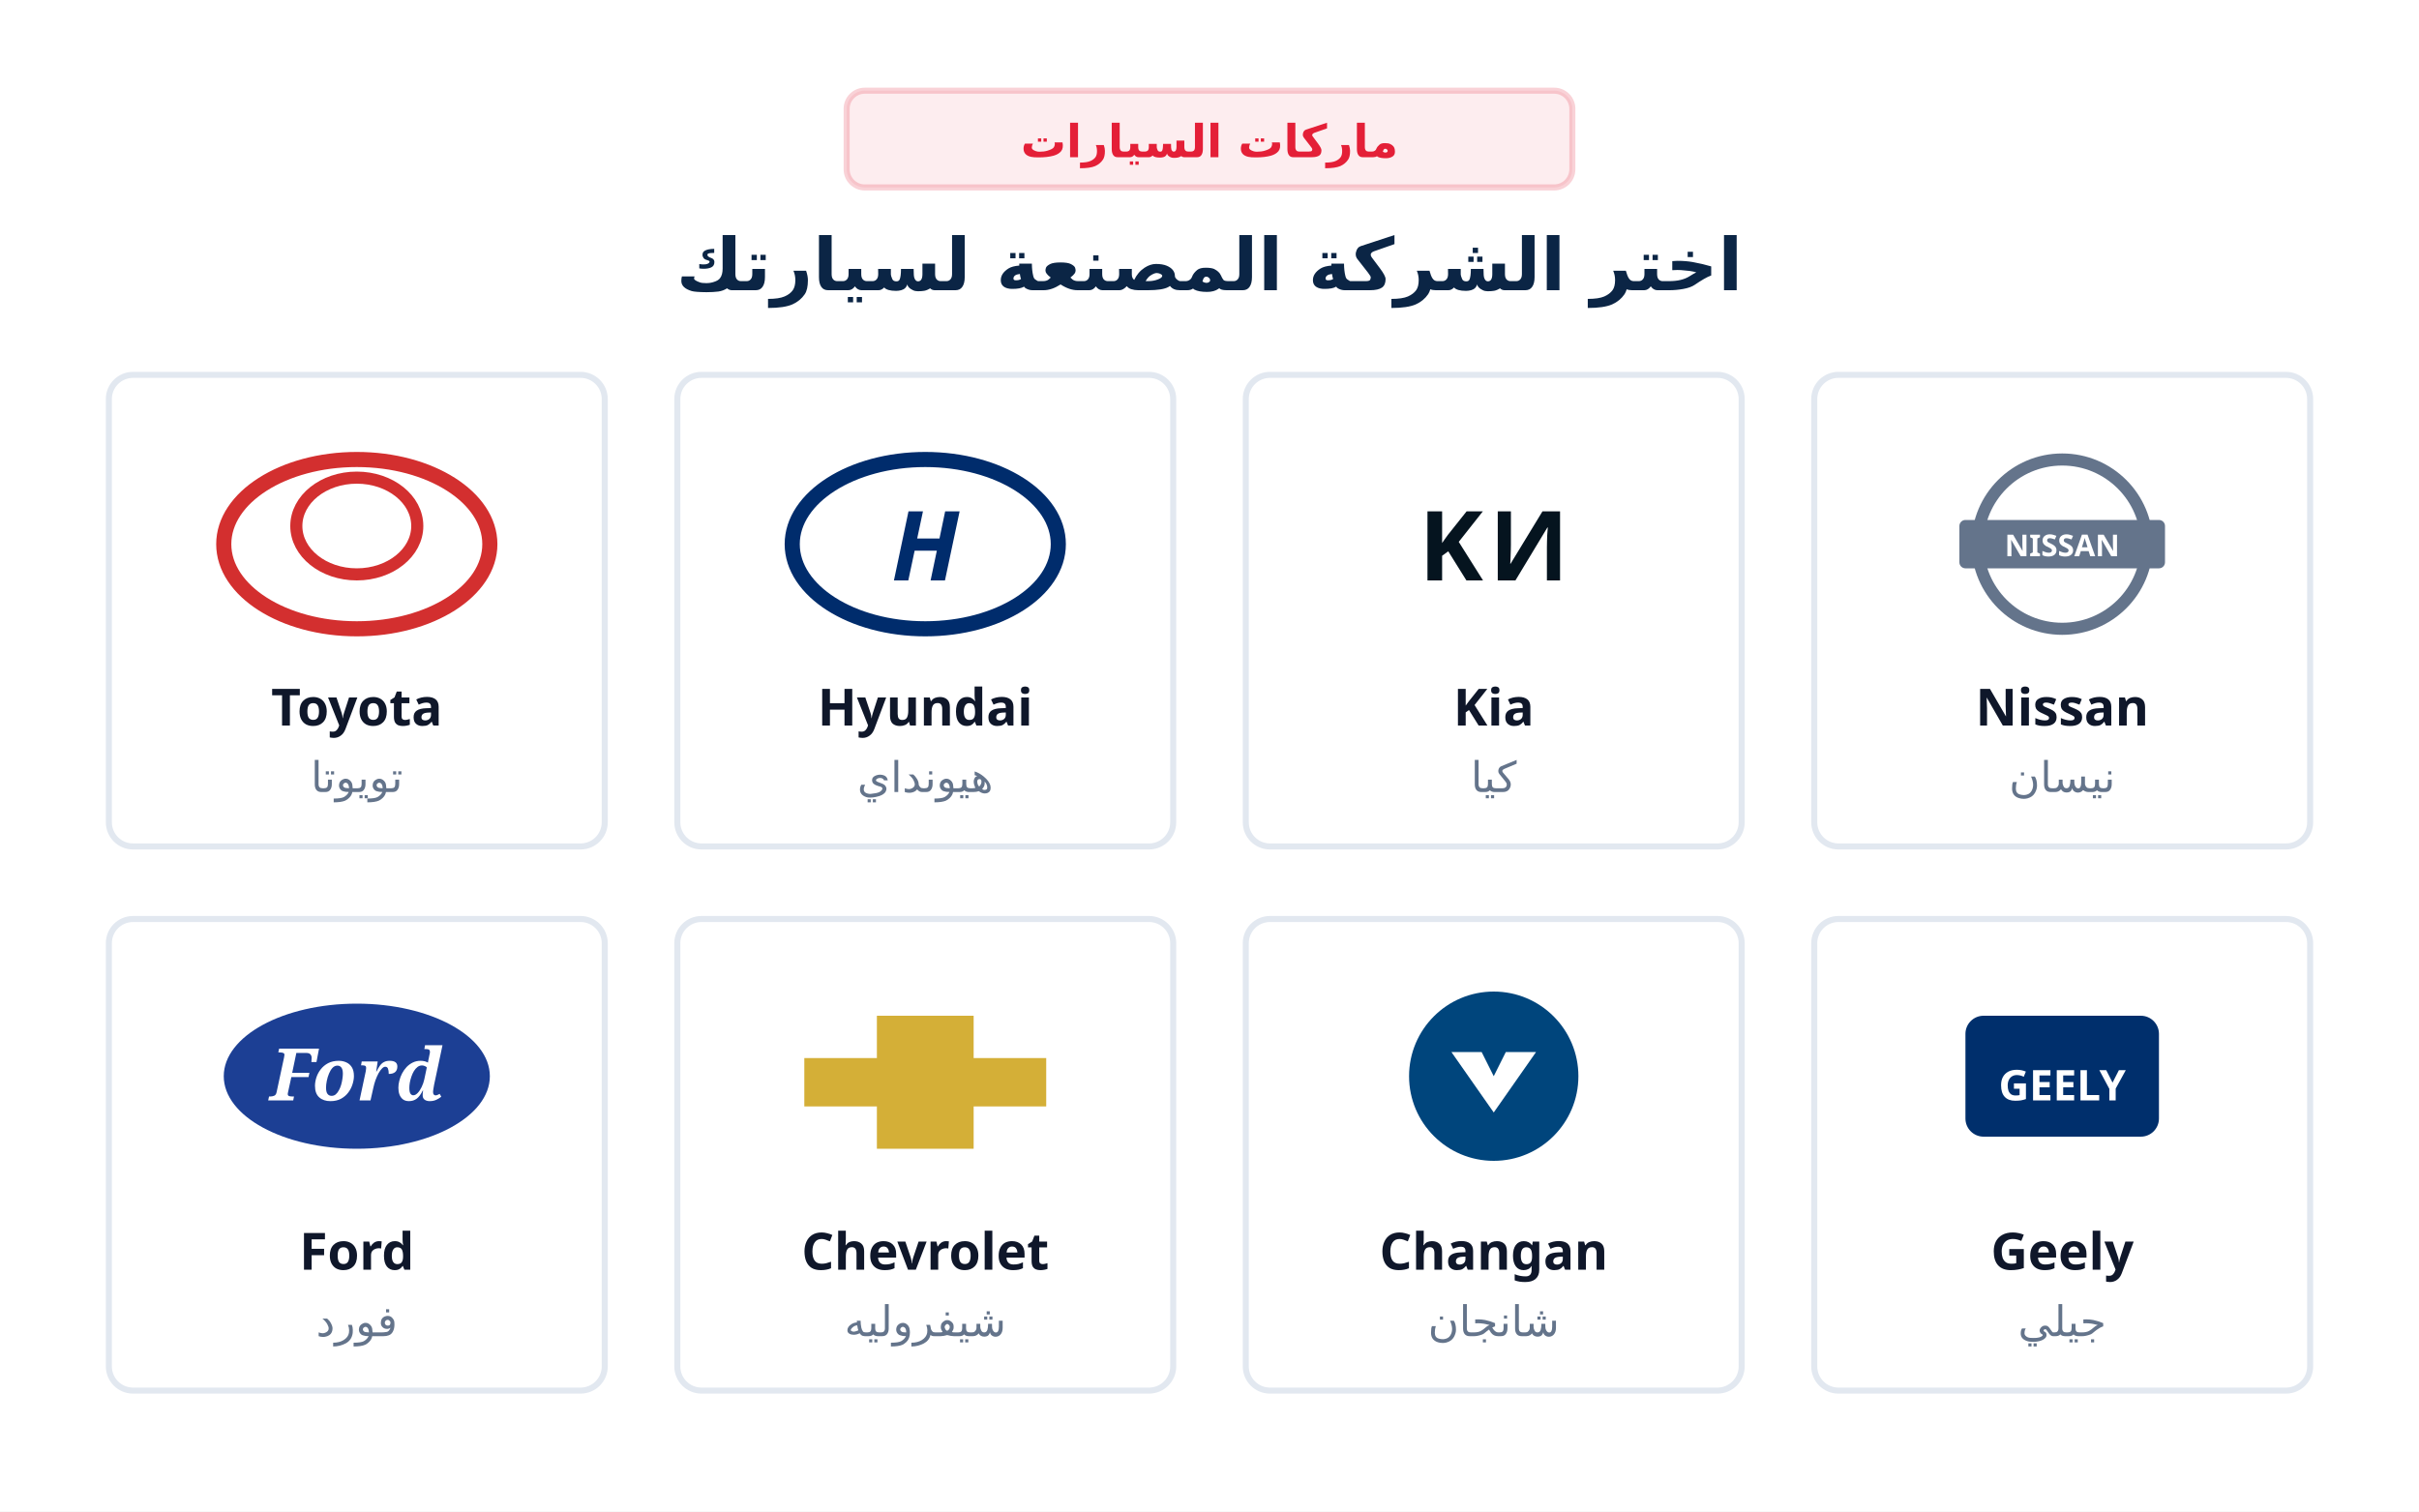
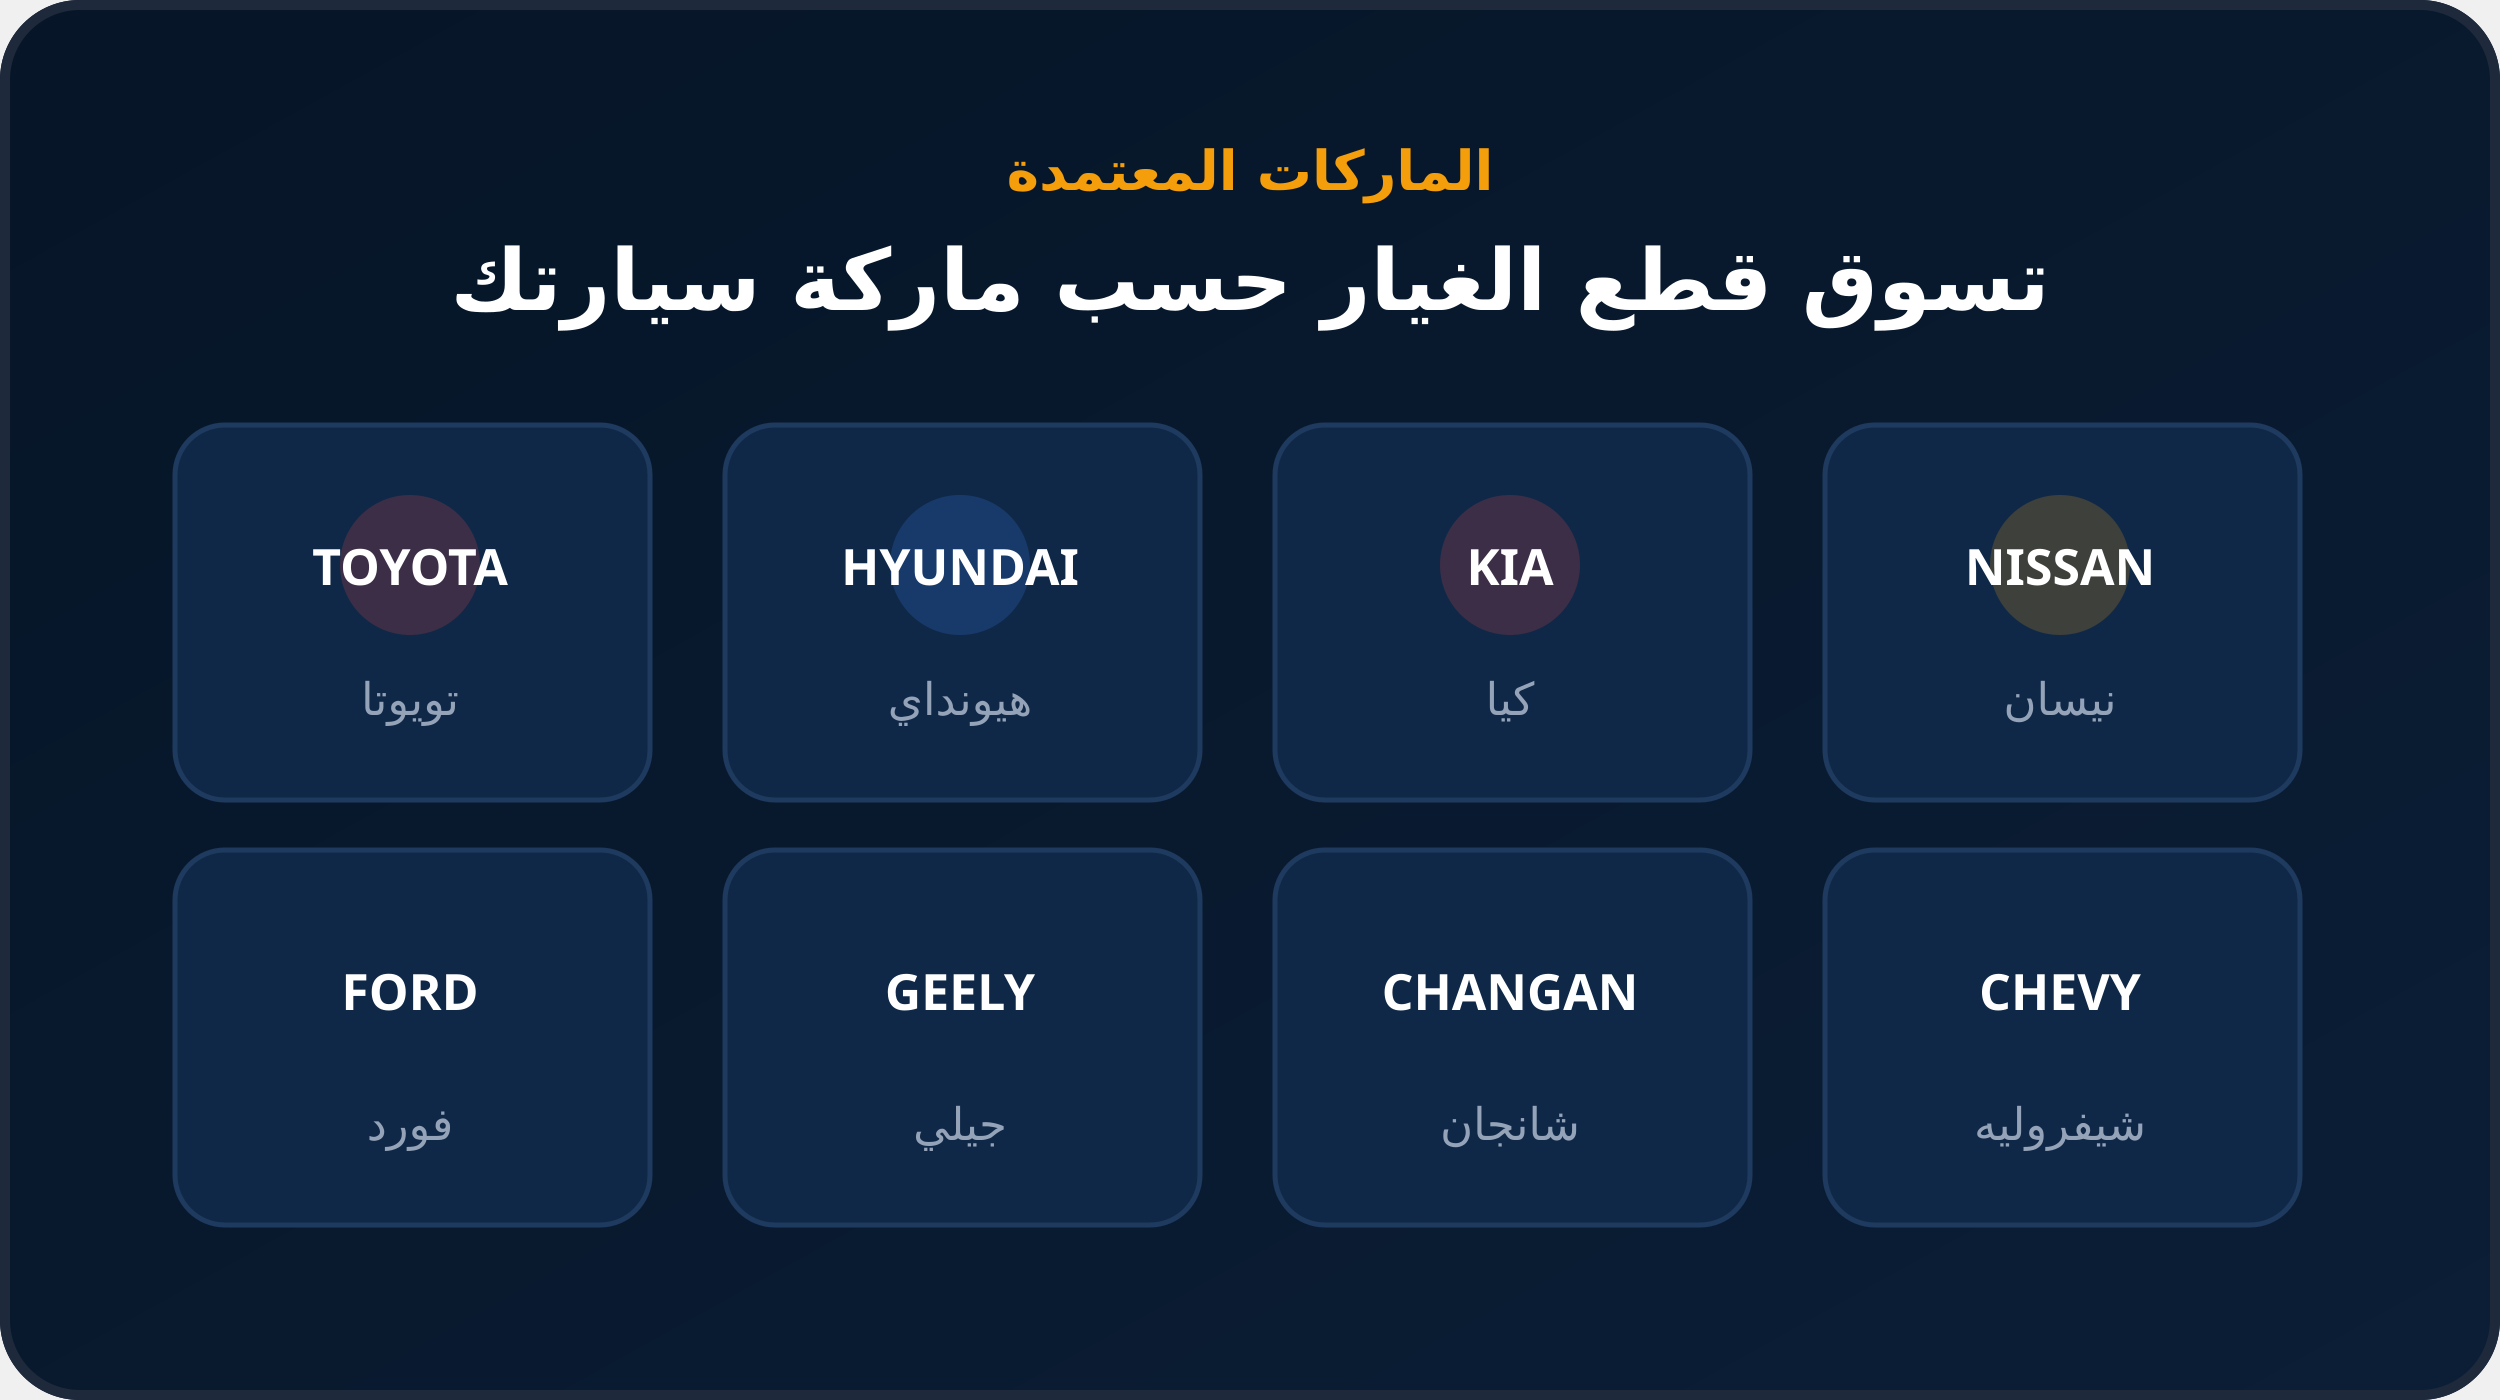
- <svg xmlns="http://www.w3.org/2000/svg" viewBox="0 0 400 250" width="400" height="250">
-   <rect width="400" height="250" fill="#ffffff" />
-   <rect x="140" y="15" width="120" height="16" rx="3" fill="#e41f37" fill-opacity="0.08" stroke="#e41f37" stroke-opacity="0.2" stroke-width="1" />
-   <text x="200" y="26" fill="#e41f37" font-size="7.5" font-family="sans-serif" font-weight="bold" text-anchor="middle">ماركات السيارات</text>
-   <text x="200" y="48" fill="#0b2545" font-size="12" font-family="sans-serif" font-weight="800" text-anchor="middle">اختر الشركة المصنعة لسيارتك</text>
-   <g transform="translate(18, 62)">
-     <rect x="0" y="0" width="82" height="78" rx="4" fill="#ffffff" stroke="#e2e8f0" stroke-width="1" />
-     <ellipse cx="41" cy="28" rx="22" ry="14" fill="none" stroke="#D32F2F" stroke-width="2.5" />
-     <ellipse cx="41" cy="25" rx="10" ry="8" fill="none" stroke="#D32F2F" stroke-width="2" />
-     <text x="41" y="58" fill="#0f172a" font-size="8.5" font-family="sans-serif" font-weight="bold" text-anchor="middle">Toyota</text>
-     <text x="41" y="69" fill="#64748b" font-size="7" font-family="sans-serif" text-anchor="middle">تويوتا</text>
-     <rect x="94" y="0" width="82" height="78" rx="4" fill="#ffffff" stroke="#e2e8f0" stroke-width="1" />
-     <ellipse cx="135" cy="28" rx="22" ry="14" fill="none" stroke="#002C6C" stroke-width="2.5" />
-     <text x="135" y="34" fill="#002C6C" font-size="16" font-family="sans-serif" font-weight="900" font-style="italic" text-anchor="middle">H</text>
-     <text x="135" y="58" fill="#0f172a" font-size="8.5" font-family="sans-serif" font-weight="bold" text-anchor="middle">Hyundai</text>
-     <text x="135" y="69" fill="#64748b" font-size="7" font-family="sans-serif" text-anchor="middle">هيونداي</text>
-     <rect x="188" y="0" width="82" height="78" rx="4" fill="#ffffff" stroke="#e2e8f0" stroke-width="1" />
-     <text x="229" y="34" fill="#05141F" font-size="16" font-family="sans-serif" font-weight="900" letter-spacing="1" text-anchor="middle">KИ</text>
-     <text x="229" y="58" fill="#0f172a" font-size="8.5" font-family="sans-serif" font-weight="bold" text-anchor="middle">Kia</text>
-     <text x="229" y="69" fill="#64748b" font-size="7" font-family="sans-serif" text-anchor="middle">كيا</text>
-     <rect x="282" y="0" width="82" height="78" rx="4" fill="#ffffff" stroke="#e2e8f0" stroke-width="1" />
-     <circle cx="323" cy="28" r="14" fill="none" stroke="#64748b" stroke-width="2" />
-     <rect x="306" y="24" width="34" height="8" fill="#64748b" rx="1" />
-     <text x="323" y="30" fill="#ffffff" font-size="5" font-family="sans-serif" font-weight="900" text-anchor="middle">NISSAN</text>
-     <text x="323" y="58" fill="#0f172a" font-size="8.5" font-family="sans-serif" font-weight="bold" text-anchor="middle">Nissan</text>
-     <text x="323" y="69" fill="#64748b" font-size="7" font-family="sans-serif" text-anchor="middle">نيسان</text>
-     <rect x="0" y="90" width="82" height="78" rx="4" fill="#ffffff" stroke="#e2e8f0" stroke-width="1" />
-     <ellipse cx="41" cy="116" rx="22" ry="12" fill="#1C3F94" />
-     <text x="41" y="120" fill="#ffffff" font-size="12" font-family="Georgia, serif" font-weight="bold" font-style="italic" text-anchor="middle">Ford</text>
-     <text x="41" y="148" fill="#0f172a" font-size="8.5" font-family="sans-serif" font-weight="bold" text-anchor="middle">Ford</text>
-     <text x="41" y="159" fill="#64748b" font-size="7" font-family="sans-serif" text-anchor="middle">فورد</text>
-     <rect x="94" y="90" width="82" height="78" rx="4" fill="#ffffff" stroke="#e2e8f0" stroke-width="1" />
-     <path d="M115 113H155V121H115Z" fill="#D4AF37" />
-     <path d="M127 106H143V128H127Z" fill="#D4AF37" />
-     <text x="135" y="148" fill="#0f172a" font-size="8.5" font-family="sans-serif" font-weight="bold" text-anchor="middle">Chevrolet</text>
-     <text x="135" y="159" fill="#64748b" font-size="7" font-family="sans-serif" text-anchor="middle">شيفروليه</text>
-     <rect x="188" y="90" width="82" height="78" rx="4" fill="#ffffff" stroke="#e2e8f0" stroke-width="1" />
-     <circle cx="229" cy="116" r="14" fill="#00457C" />
-     <path d="M222 112L229 122L236 112H231L229 116L227 112H222Z" fill="#FFFFFF" />
-     <text x="229" y="148" fill="#0f172a" font-size="8.5" font-family="sans-serif" font-weight="bold" text-anchor="middle">Changan</text>
-     <text x="229" y="159" fill="#64748b" font-size="7" font-family="sans-serif" text-anchor="middle">شانجان</text>
-     <rect x="282" y="90" width="82" height="78" rx="4" fill="#ffffff" stroke="#e2e8f0" stroke-width="1" />
-     <rect x="307" y="106" width="32" height="20" rx="3" fill="#002F6C" />
-     <text x="323" y="120" fill="#ffffff" font-size="7" font-family="sans-serif" font-weight="900" text-anchor="middle">GEELY</text>
-     <text x="323" y="148" fill="#0f172a" font-size="8.5" font-family="sans-serif" font-weight="bold" text-anchor="middle">Geely</text>
-     <text x="323" y="159" fill="#64748b" font-size="7" font-family="sans-serif" text-anchor="middle">جيلي</text>
+ <svg xmlns="http://www.w3.org/2000/svg" viewBox="0 0 500 280" width="500" height="280">
+   <defs>
+     <linearGradient id="bgGrad4" x1="0%" y1="0%" x2="100%" y2="100%">
+       <stop offset="0%" stop-color="#061527" />
+       <stop offset="100%" stop-color="#0b1e36" />
+     </linearGradient>
+   </defs>
+   <rect width="500" height="280" rx="16" fill="url(#bgGrad4)" />
+   <rect x="1" y="1" width="498" height="278" rx="15" fill="none" stroke="#1e293b" stroke-width="2" />
+   <text x="250" y="38" fill="#f59e0b" font-family="'Cairo', sans-serif" font-size="11" font-weight="700" text-anchor="middle">الماركات المعتمدة</text>
+   <text x="250" y="62" fill="#ffffff" font-family="'Cairo', sans-serif" font-size="17" font-weight="900" text-anchor="middle">تسوق قطع الغيار حسب ماركة سيارتك</text>
+   <g transform="translate(35, 85)">
+     <g transform="translate(0, 0)">
+       <rect width="95" height="75" rx="10" fill="#0f2847" stroke="#1e3a5f" stroke-width="1" />
+       <circle cx="47" cy="28" r="14" fill="#ef4444" opacity="0.2" />
+       <text x="47" y="32" fill="#ffffff" font-family="'Cairo', sans-serif" font-size="10" font-weight="800" text-anchor="middle">TOYOTA</text>
+       <text x="47" y="58" fill="#94a3b8" font-family="'Cairo', sans-serif" font-size="9" text-anchor="middle">تويوتا</text>
+     </g>
+     <g transform="translate(110, 0)">
+       <rect width="95" height="75" rx="10" fill="#0f2847" stroke="#1e3a5f" stroke-width="1" />
+       <circle cx="47" cy="28" r="14" fill="#3b82f6" opacity="0.2" />
+       <text x="47" y="32" fill="#ffffff" font-family="'Cairo', sans-serif" font-size="10" font-weight="800" text-anchor="middle">HYUNDAI</text>
+       <text x="47" y="58" fill="#94a3b8" font-family="'Cairo', sans-serif" font-size="9" text-anchor="middle">هيونداي</text>
+     </g>
+     <g transform="translate(220, 0)">
+       <rect width="95" height="75" rx="10" fill="#0f2847" stroke="#1e3a5f" stroke-width="1" />
+       <circle cx="47" cy="28" r="14" fill="#ef4444" opacity="0.2" />
+       <text x="47" y="32" fill="#ffffff" font-family="'Cairo', sans-serif" font-size="10" font-weight="800" text-anchor="middle">KIA</text>
+       <text x="47" y="58" fill="#94a3b8" font-family="'Cairo', sans-serif" font-size="9" text-anchor="middle">كيا</text>
+     </g>
+     <g transform="translate(330, 0)">
+       <rect width="95" height="75" rx="10" fill="#0f2847" stroke="#1e3a5f" stroke-width="1" />
+       <circle cx="47" cy="28" r="14" fill="#f59e0b" opacity="0.2" />
+       <text x="47" y="32" fill="#ffffff" font-family="'Cairo', sans-serif" font-size="10" font-weight="800" text-anchor="middle">NISSAN</text>
+       <text x="47" y="58" fill="#94a3b8" font-family="'Cairo', sans-serif" font-size="9" text-anchor="middle">نيسان</text>
+     </g>
+     <g transform="translate(0, 85)">
+       <rect width="95" height="75" rx="10" fill="#0f2847" stroke="#1e3a5f" stroke-width="1" />
+       <text x="47" y="32" fill="#ffffff" font-family="'Cairo', sans-serif" font-size="10" font-weight="800" text-anchor="middle">FORD</text>
+       <text x="47" y="58" fill="#94a3b8" font-family="'Cairo', sans-serif" font-size="9" text-anchor="middle">فورد</text>
+     </g>
+     <g transform="translate(110, 85)">
+       <rect width="95" height="75" rx="10" fill="#0f2847" stroke="#1e3a5f" stroke-width="1" />
+       <text x="47" y="32" fill="#ffffff" font-family="'Cairo', sans-serif" font-size="10" font-weight="800" text-anchor="middle">GEELY</text>
+       <text x="47" y="58" fill="#94a3b8" font-family="'Cairo', sans-serif" font-size="9" text-anchor="middle">جيلي</text>
+     </g>
+     <g transform="translate(220, 85)">
+       <rect width="95" height="75" rx="10" fill="#0f2847" stroke="#1e3a5f" stroke-width="1" />
+       <text x="47" y="32" fill="#ffffff" font-family="'Cairo', sans-serif" font-size="10" font-weight="800" text-anchor="middle">CHANGAN</text>
+       <text x="47" y="58" fill="#94a3b8" font-family="'Cairo', sans-serif" font-size="9" text-anchor="middle">شانجان</text>
+     </g>
+     <g transform="translate(330, 85)">
+       <rect width="95" height="75" rx="10" fill="#0f2847" stroke="#1e3a5f" stroke-width="1" />
+       <text x="47" y="32" fill="#ffffff" font-family="'Cairo', sans-serif" font-size="10" font-weight="800" text-anchor="middle">CHEVY</text>
+       <text x="47" y="58" fill="#94a3b8" font-family="'Cairo', sans-serif" font-size="9" text-anchor="middle">شيفروليه</text>
+     </g>
  </g>
</svg>
